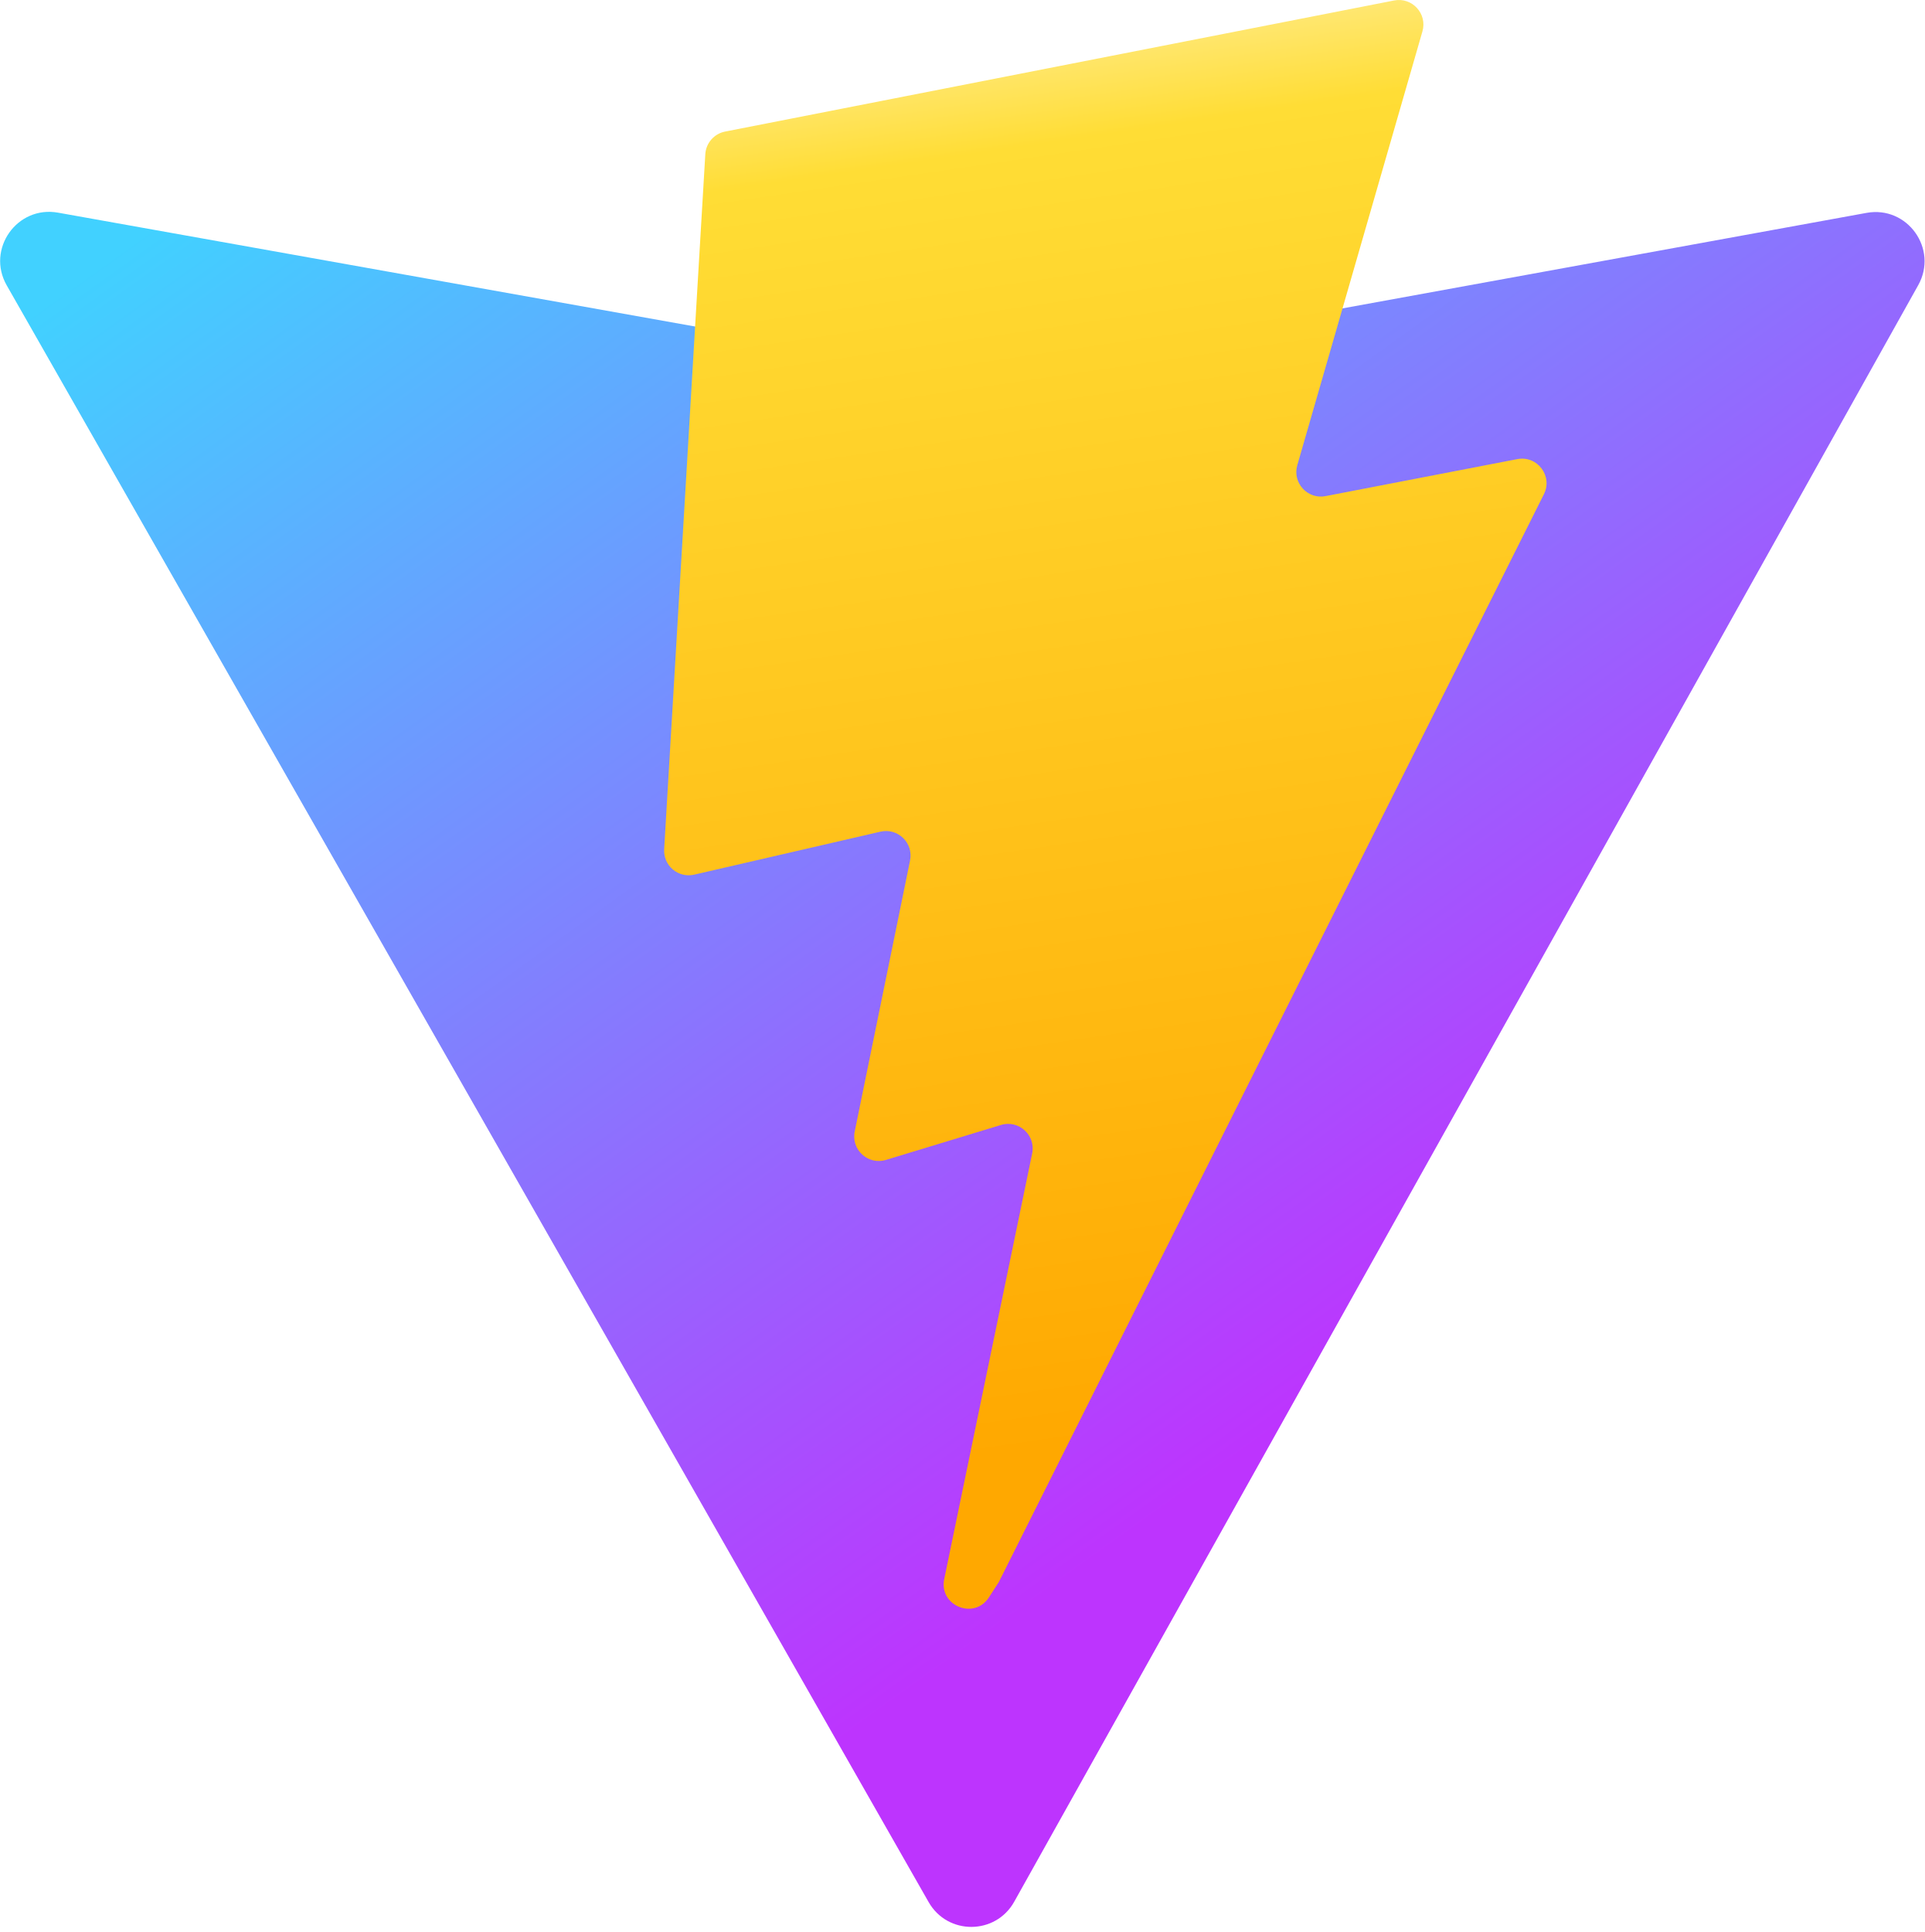
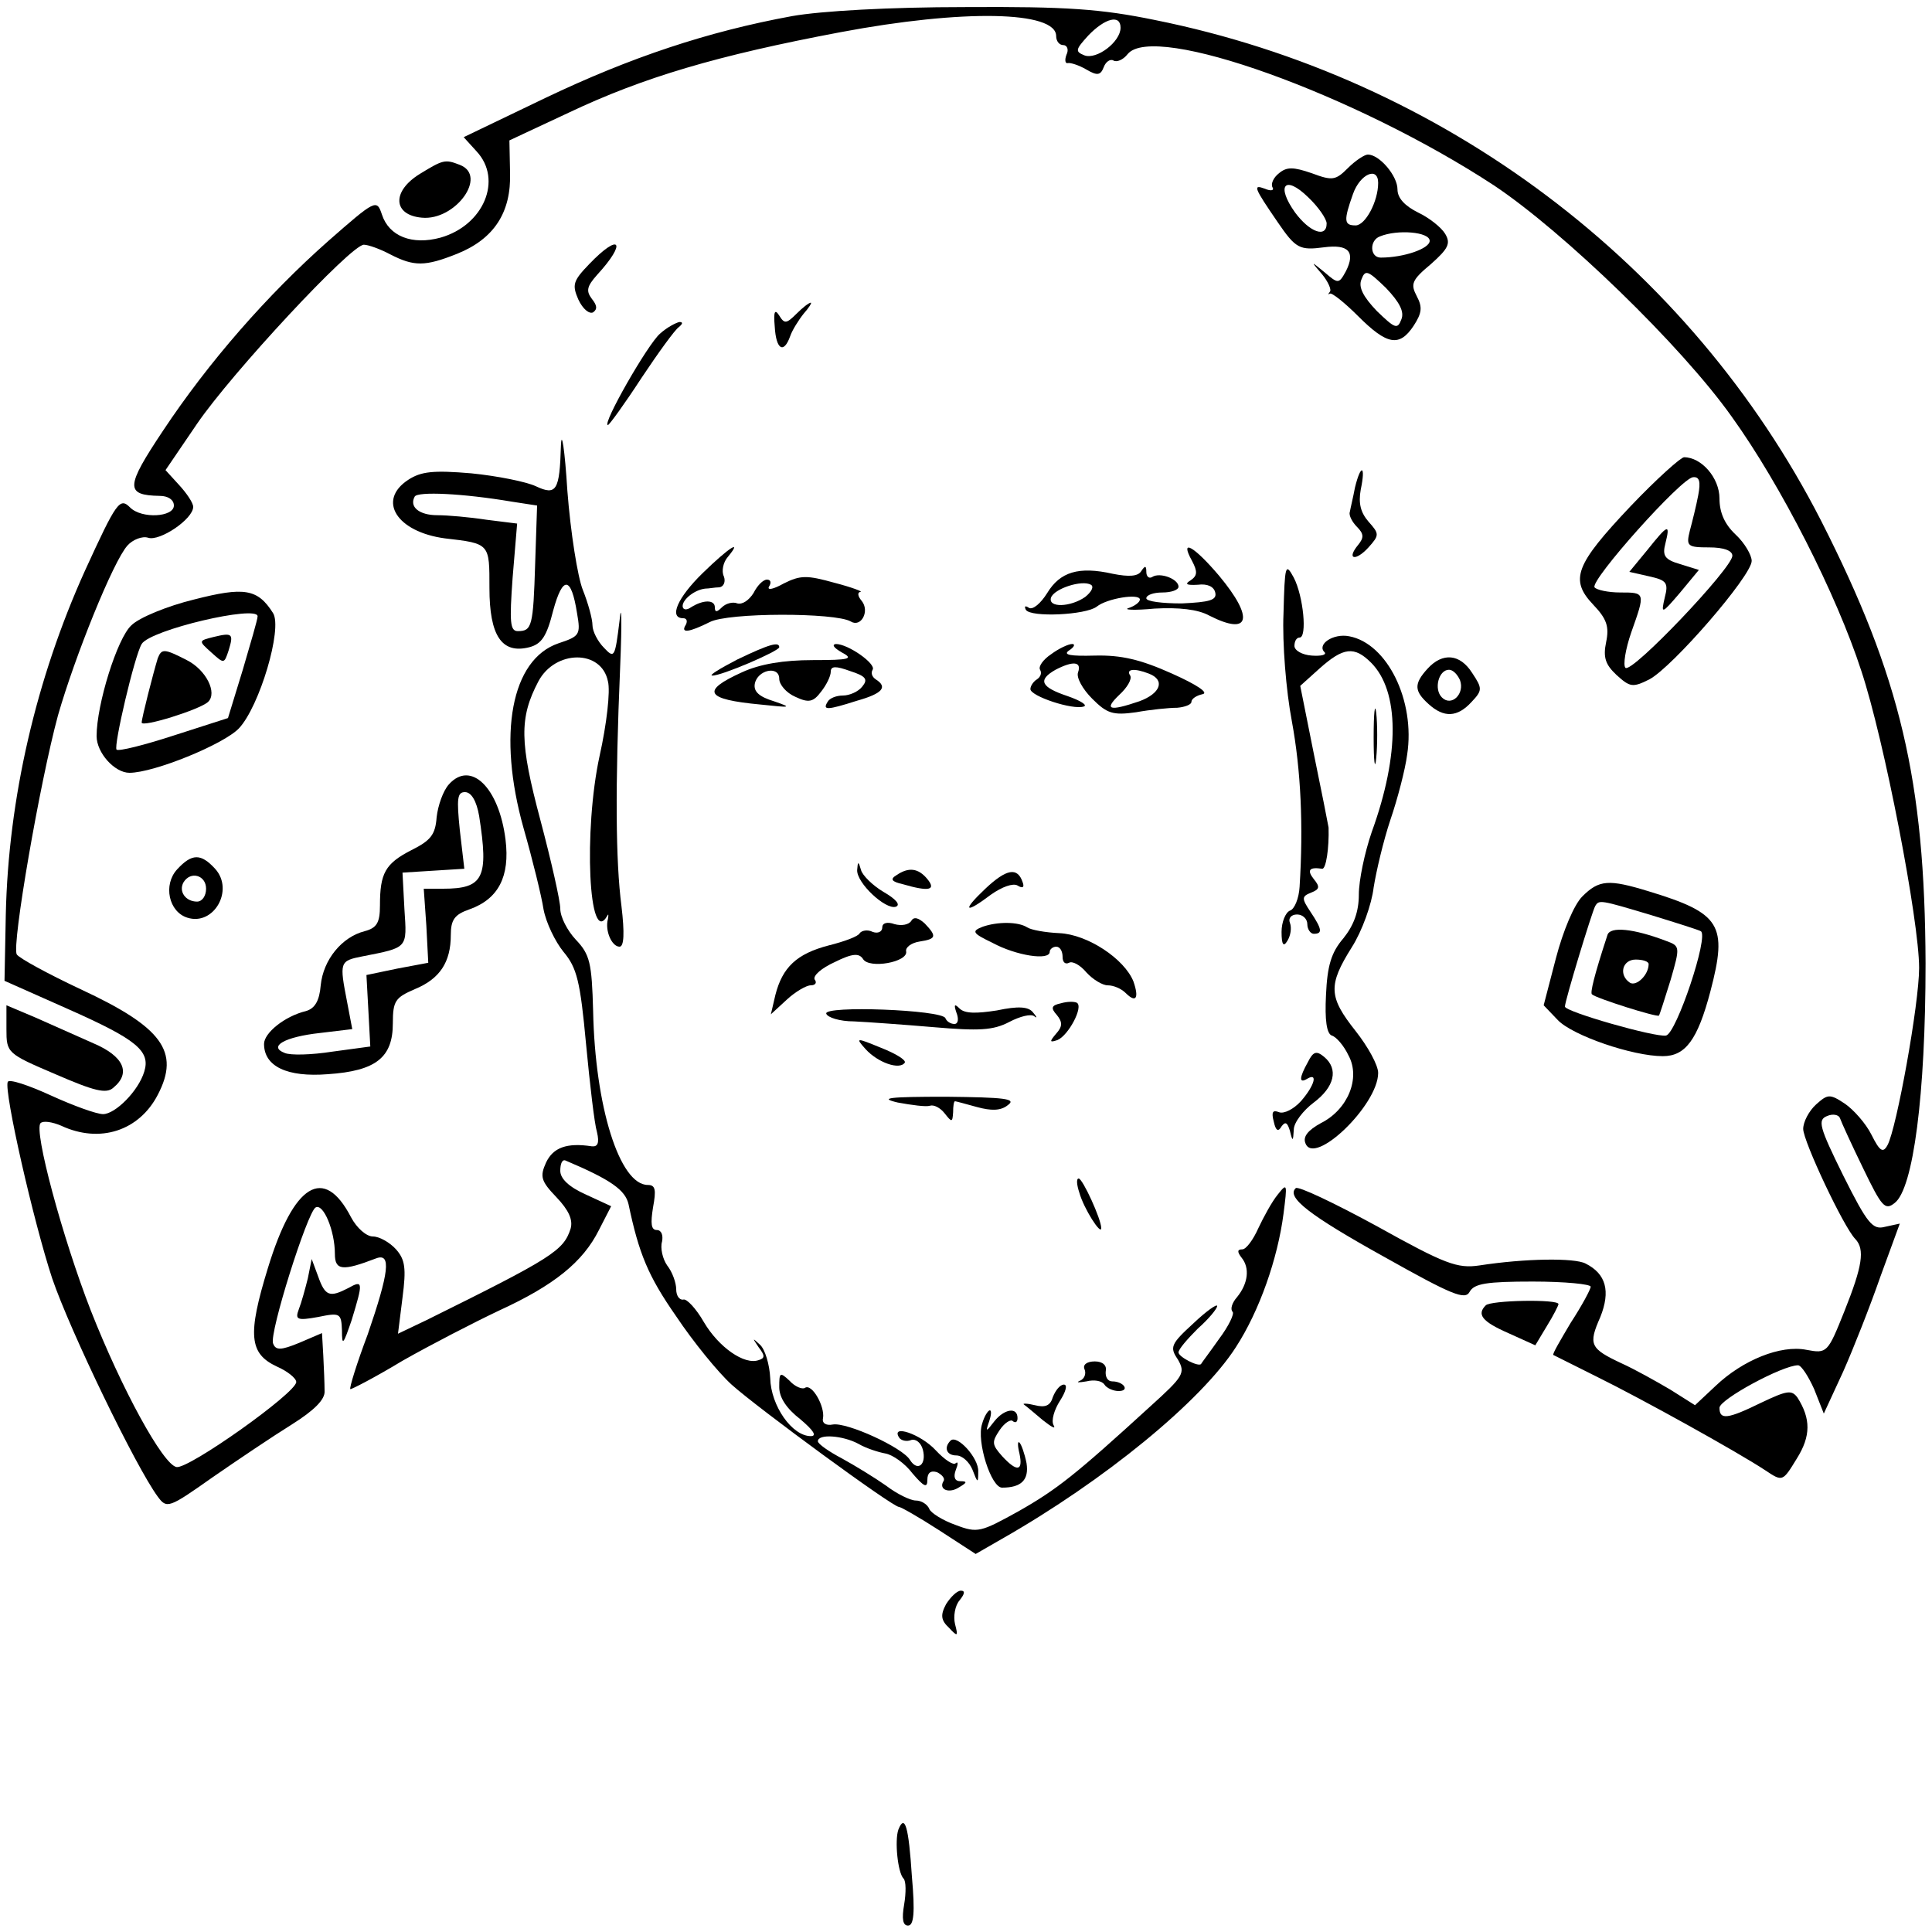
- <svg xmlns="http://www.w3.org/2000/svg" aria-hidden="true" role="img" class="iconify iconify--logos" width="31.88" height="32" preserveAspectRatio="xMidYMid meet" viewBox="0 0 256 257">
-   <defs>
-     <linearGradient id="IconifyId1813088fe1fbc01fb466" x1="-.828%" x2="57.636%" y1="7.652%" y2="78.411%">
-       <stop offset="0%" stop-color="#41D1FF" />
-       <stop offset="100%" stop-color="#BD34FE" />
-     </linearGradient>
-     <linearGradient id="IconifyId1813088fe1fbc01fb467" x1="43.376%" x2="50.316%" y1="2.242%" y2="89.03%">
-       <stop offset="0%" stop-color="#FFEA83" />
-       <stop offset="8.333%" stop-color="#FFDD35" />
-       <stop offset="100%" stop-color="#FFA800" />
-     </linearGradient>
-   </defs>
-   <path fill="url(#IconifyId1813088fe1fbc01fb466)" d="M255.153 37.938L134.897 252.976c-2.483 4.44-8.862 4.466-11.382.048L.875 37.958c-2.746-4.814 1.371-10.646 6.827-9.67l120.385 21.517a6.537 6.537 0 0 0 2.322-.004l117.867-21.483c5.438-.991 9.574 4.796 6.877 9.62Z" />
-   <path fill="url(#IconifyId1813088fe1fbc01fb467)" d="M185.432.063L96.44 17.501a3.268 3.268 0 0 0-2.634 3.014l-5.474 92.456a3.268 3.268 0 0 0 3.997 3.378l24.777-5.718c2.318-.535 4.413 1.507 3.936 3.838l-7.361 36.047c-.495 2.426 1.782 4.5 4.151 3.78l15.304-4.649c2.372-.72 4.652 1.36 4.15 3.788l-11.698 56.621c-.732 3.542 3.979 5.473 5.943 2.437l1.313-2.028l72.516-144.72c1.215-2.423-.88-5.186-3.54-4.672l-25.505 4.922c-2.396.462-4.435-1.77-3.759-4.114l16.646-57.705c.677-2.35-1.37-4.583-3.769-4.113Z" />
+ <svg xmlns="http://www.w3.org/2000/svg" version="1.0" width="300pt" height="300pt" viewBox="0 0 300 300" preserveAspectRatio="xMidYMid meet">
+   <g transform="translate(0,300) scale(0.1,-0.1)" fill="#000000" stroke="none">
+     <path d="M1230 2975 c-131 -24 -251 -64 -383 -127 l-127 -61 20 -22 c41 -44 11 -115 -56 -134 -44 -12 -80 2 -91 36 -8 24 -10 23 -83 -41 -95 -84 -186 -188 -257 -295 -58 -87 -59 -100 -5 -101 13 0 22 -6 22 -15 0 -18 -50 -21 -68 -3 -16 16 -21 9 -70 -98 -76 -168 -119 -354 -123 -534 l-2 -103 99 -44 c106 -47 128 -65 118 -97 -9 -30 -45 -66 -64 -66 -10 0 -46 13 -81 29 -35 16 -65 26 -67 21 -6 -15 40 -217 69 -305 28 -82 130 -293 164 -339 14 -19 17 -18 85 30 39 27 94 64 123 82 35 22 52 39 51 52 0 11 -1 36 -2 55 l-2 35 -35 -15 c-29 -12 -37 -12 -41 -1 -6 16 53 203 66 211 12 7 30 -36 30 -72 0 -26 12 -27 64 -7 24 9 20 -22 -13 -118 -17 -45 -29 -84 -27 -85 1 -1 38 18 81 44 44 25 112 60 150 78 85 39 130 75 155 125 l19 37 -39 18 c-27 12 -40 25 -40 37 0 11 3 18 8 16 71 -30 93 -46 98 -68 16 -76 30 -111 74 -174 26 -39 65 -87 86 -106 40 -36 250 -190 260 -190 3 0 31 -16 62 -36 l57 -37 40 23 c160 91 310 214 364 298 37 57 65 138 74 207 6 47 6 49 -9 30 -9 -11 -22 -35 -30 -52 -8 -18 -19 -33 -25 -33 -8 0 -8 -4 -1 -13 13 -16 10 -40 -7 -61 -8 -9 -11 -19 -7 -23 3 -3 -6 -22 -21 -42 -14 -20 -27 -37 -28 -39 -4 -5 -35 11 -35 18 0 5 14 21 30 37 17 15 30 31 30 35 0 4 -17 -8 -37 -27 -35 -32 -37 -37 -24 -56 12 -21 9 -26 -43 -73 -116 -106 -145 -129 -205 -163 -58 -32 -63 -34 -97 -21 -20 7 -39 19 -41 25 -3 7 -12 13 -21 13 -8 0 -29 10 -46 23 -17 12 -48 31 -68 42 -21 11 -38 23 -38 27 0 12 39 9 63 -4 12 -7 31 -13 42 -15 11 -2 30 -15 42 -31 18 -21 23 -23 23 -10 0 11 5 15 15 12 8 -4 13 -10 10 -14 -8 -13 9 -20 25 -9 12 7 12 9 1 9 -8 0 -11 6 -7 17 4 10 4 14 0 11 -3 -4 -17 5 -31 20 -23 25 -70 41 -57 20 3 -5 12 -7 19 -4 7 2 15 -4 18 -15 6 -23 -8 -35 -20 -16 -11 19 -98 59 -120 55 -10 -2 -17 2 -15 10 3 18 -17 54 -28 47 -4 -3 -16 2 -24 11 -15 14 -16 13 -16 -10 0 -16 11 -33 33 -50 20 -17 26 -26 16 -26 -29 0 -62 47 -63 90 -1 21 -8 45 -16 52 -12 11 -12 11 -2 -4 10 -13 10 -17 0 -20 -22 -8 -62 20 -85 59 -12 21 -27 37 -32 35 -6 -1 -11 6 -11 16 0 10 -6 27 -14 37 -7 10 -11 27 -8 37 2 10 -1 18 -8 18 -9 0 -10 10 -6 35 5 27 4 35 -8 35 -44 0 -82 122 -85 270 -2 75 -5 88 -27 111 -13 14 -24 35 -24 48 0 12 -14 74 -31 138 -32 120 -33 158 -3 215 26 49 98 50 108 0 4 -15 -2 -67 -13 -116 -25 -115 -17 -299 12 -248 2 4 2 1 1 -5 -5 -18 6 -43 18 -43 7 0 8 21 3 63 -9 70 -10 183 -2 372 3 72 2 103 -1 71 -7 -57 -8 -59 -24 -42 -10 10 -18 26 -18 35 0 10 -7 35 -15 55 -8 20 -19 89 -24 154 -4 64 -9 96 -10 70 -2 -70 -7 -78 -39 -63 -15 7 -60 16 -100 20 -59 5 -78 3 -98 -10 -49 -32 -18 -81 57 -91 70 -8 69 -8 69 -77 0 -74 19 -103 62 -92 19 5 27 17 37 57 15 55 28 53 37 -4 6 -34 4 -36 -29 -47 -73 -25 -95 -141 -54 -287 14 -49 28 -106 31 -126 4 -21 18 -50 31 -66 21 -25 26 -46 35 -143 6 -63 13 -124 17 -137 4 -17 1 -23 -8 -22 -39 6 -60 -2 -71 -25 -10 -22 -8 -29 16 -54 19 -20 26 -35 22 -49 -11 -34 -28 -45 -224 -142 l-44 -21 7 56 c6 46 4 59 -10 75 -10 11 -26 20 -36 20 -10 0 -25 13 -34 30 -42 81 -89 52 -129 -79 -32 -104 -29 -133 14 -153 16 -7 30 -18 30 -24 0 -17 -168 -136 -186 -132 -21 4 -85 121 -133 243 -44 113 -89 280 -78 291 4 4 18 2 32 -4 60 -28 121 -8 150 48 35 67 7 105 -120 164 -51 24 -95 48 -99 54 -8 14 36 268 64 371 26 91 86 240 108 264 8 9 23 15 32 12 18 -6 70 29 70 48 0 6 -10 21 -22 34 l-21 23 49 72 c54 79 239 278 259 278 7 0 26 -7 41 -15 37 -19 54 -19 104 1 57 23 84 64 82 126 l-1 50 92 43 c116 55 231 89 422 125 191 36 335 33 335 -6 0 -8 5 -14 11 -14 6 0 9 -7 5 -15 -3 -8 -2 -14 2 -13 4 1 17 -3 29 -10 17 -10 22 -9 27 4 3 8 10 13 15 10 5 -3 15 1 22 10 41 50 354 -63 569 -204 108 -72 291 -249 369 -359 77 -107 163 -277 201 -394 36 -108 90 -389 90 -462 0 -56 -35 -249 -49 -275 -7 -13 -12 -10 -25 16 -9 18 -28 39 -41 48 -24 16 -27 15 -45 -1 -11 -10 -20 -27 -20 -38 0 -19 63 -153 81 -171 15 -16 11 -42 -17 -112 -26 -65 -27 -66 -59 -60 -40 8 -99 -16 -141 -56 l-32 -30 -38 24 c-22 13 -56 32 -76 41 -49 23 -52 29 -33 72 16 40 9 67 -23 83 -17 9 -94 8 -165 -3 -34 -5 -53 2 -159 61 -66 36 -123 63 -126 59 -15 -14 21 -42 138 -107 105 -59 125 -67 132 -54 7 13 27 16 98 16 50 0 90 -4 90 -8 0 -4 -14 -30 -31 -56 -16 -27 -29 -49 -27 -50 2 -1 32 -16 68 -34 69 -34 217 -116 261 -145 27 -18 27 -18 49 18 22 35 22 62 1 95 -9 12 -16 11 -56 -8 -53 -26 -65 -27 -65 -8 0 13 98 66 122 66 5 0 16 -17 25 -37 l15 -38 30 65 c16 36 42 102 58 148 l30 82 -23 -5 c-19 -5 -27 4 -65 80 -37 75 -40 86 -25 92 9 4 18 2 20 -3 2 -6 18 -41 36 -78 29 -60 34 -66 49 -54 29 22 48 168 48 372 -1 284 -39 445 -162 687 -204 399 -587 688 -1035 778 -83 17 -136 21 -295 20 -116 0 -223 -6 -268 -14z m510 -18 c0 -22 -37 -50 -56 -43 -15 6 -14 9 6 31 26 27 50 33 50 12z m-945 -736 l39 -6 -3 -90 c-3 -98 -5 -105 -27 -105 -12 0 -13 14 -8 83 l7 84 -48 6 c-26 4 -60 7 -76 7 -28 0 -44 13 -35 29 5 8 74 5 151 -8z" />
+     <path d="M2093 2739 c-19 -19 -24 -20 -56 -8 -29 10 -39 10 -51 0 -9 -7 -13 -17 -10 -22 3 -5 -3 -6 -12 -2 -19 7 -17 2 20 -52 28 -41 34 -44 72 -39 38 5 49 -7 34 -37 -11 -20 -12 -20 -33 -2 -22 18 -22 18 -4 -3 9 -11 15 -24 12 -27 -3 -4 -3 -5 0 -3 3 2 23 -14 44 -35 45 -45 64 -48 86 -15 13 20 14 29 5 46 -10 19 -8 25 22 50 27 24 31 32 22 47 -6 10 -25 25 -42 33 -20 10 -32 22 -32 36 0 21 -28 54 -46 54 -5 0 -19 -9 -31 -21z m47 -23 c0 -29 -20 -66 -35 -66 -18 0 -19 7 -4 49 11 31 39 43 39 17z m-80 -63 c0 -23 -26 -14 -49 17 -30 42 -16 59 20 24 16 -15 29 -34 29 -41z m160 -27 c0 -12 -40 -26 -76 -26 -17 0 -18 27 -1 33 27 11 77 7 77 -7z m-44 -122 c-6 -16 -10 -14 -38 13 -21 22 -29 37 -24 49 6 16 10 14 38 -13 21 -22 29 -37 24 -49z" />
+     <path d="M652 2730 c-44 -27 -42 -64 3 -68 52 -5 103 65 59 82 -23 9 -26 8 -62 -14z" />
+     <path d="M915 2590 c-25 -26 -27 -32 -17 -55 7 -15 17 -23 23 -20 7 5 6 11 -2 21 -9 12 -8 19 8 37 47 51 36 67 -12 17z" />
+     <path d="M1237 2513 c-16 -16 -19 -16 -27 -3 -7 11 -9 6 -7 -17 2 -36 14 -43 24 -15 3 9 13 25 21 35 8 9 13 17 11 17 -3 0 -13 -8 -22 -17z" />
+     <path d="M1025 2482 c-19 -16 -91 -142 -81 -142 2 0 26 33 52 73 26 39 52 75 58 79 6 5 7 8 1 8 -5 -1 -19 -8 -30 -18z" />
+     <path d="M2532 2214 c-86 -91 -95 -114 -58 -153 21 -22 25 -34 20 -58 -5 -24 -1 -35 16 -51 21 -19 25 -20 51 -7 36 19 159 161 159 184 0 9 -11 28 -25 41 -17 16 -25 34 -25 56 0 32 -28 64 -55 64 -5 0 -43 -34 -83 -76z m105 17 c-3 -16 -9 -40 -13 -55 -6 -24 -4 -26 30 -26 23 0 36 -5 36 -13 0 -19 -156 -183 -166 -174 -4 4 0 29 9 55 22 62 22 62 -17 62 -19 0 -37 4 -40 8 -7 11 135 170 153 171 10 1 12 -7 8 -28z" />
+     <path d="M2558 2146 l-28 -34 31 -7 c27 -6 30 -10 24 -33 -6 -26 -5 -26 24 8 l29 35 -29 9 c-24 7 -28 13 -23 32 8 32 4 30 -28 -10z" />
+     <path d="M2104 2243 c-3 -16 -7 -32 -8 -38 -2 -5 4 -16 11 -23 11 -11 11 -17 2 -28 -19 -23 -4 -26 16 -4 17 19 17 21 0 40 -12 14 -16 28 -12 50 8 38 0 40 -9 3z" />
+     <path d="M1091 2110 c-39 -38 -53 -70 -30 -70 5 0 7 -4 4 -10 -9 -14 5 -12 37 4 28 15 195 15 219 1 16 -10 30 16 17 32 -6 7 -7 13 -2 14 5 0 -13 7 -40 14 -43 12 -53 12 -79 -1 -16 -9 -26 -11 -23 -5 4 6 3 11 -3 11 -6 0 -15 -9 -21 -21 -7 -11 -17 -18 -25 -16 -7 3 -18 0 -24 -6 -8 -8 -11 -8 -11 0 0 12 -18 12 -37 0 -7 -5 -13 -4 -13 2 0 10 18 25 35 27 6 0 15 2 22 2 7 1 10 9 7 17 -4 8 -1 22 6 30 24 29 2 15 -39 -25z" />
+     <path d="M1851 2129 c9 -17 8 -23 -2 -30 -10 -6 -7 -8 11 -7 15 2 25 -3 27 -12 3 -12 -9 -15 -52 -17 -30 0 -55 3 -55 8 0 5 11 9 25 9 14 0 25 4 25 9 0 12 -29 23 -41 15 -5 -3 -9 1 -9 8 0 10 -2 10 -8 1 -5 -8 -19 -9 -44 -4 -53 12 -82 3 -102 -30 -10 -16 -22 -26 -28 -23 -6 4 -8 3 -5 -3 8 -12 93 -8 110 5 16 13 67 21 67 11 0 -4 -8 -10 -17 -13 -10 -3 8 -4 40 -1 37 2 67 -1 85 -11 63 -32 70 -4 15 62 -39 46 -62 59 -42 23z m-166 -56 c-23 -16 -58 -17 -53 -1 5 14 48 28 62 20 5 -3 1 -11 -9 -19z" />
+     <path d="M1993 2047 c-2 -45 4 -120 13 -167 14 -76 18 -162 12 -257 -1 -18 -8 -35 -15 -37 -7 -3 -13 -18 -13 -33 0 -20 3 -24 9 -14 5 8 7 20 4 28 -3 7 2 13 11 13 9 0 16 -7 16 -15 0 -8 5 -15 10 -15 14 0 13 7 -5 34 -14 21 -14 24 1 30 13 5 14 9 4 21 -11 14 -7 19 13 16 6 -1 11 32 10 64 -1 6 -11 57 -23 115 l-21 105 30 27 c37 33 54 35 80 9 44 -44 45 -142 1 -263 -11 -32 -20 -75 -20 -97 0 -27 -8 -48 -24 -68 -19 -22 -25 -43 -27 -88 -2 -39 1 -60 9 -63 7 -2 19 -16 26 -31 19 -35 -1 -84 -43 -105 -20 -11 -28 -21 -24 -31 13 -37 113 59 113 109 0 12 -16 41 -35 65 -42 53 -43 71 -6 130 16 25 31 67 34 93 4 25 15 72 26 105 11 32 23 78 26 101 13 84 -31 173 -90 184 -25 5 -51 -13 -38 -25 3 -4 -6 -6 -20 -5 -15 1 -27 8 -27 15 0 7 3 13 8 13 12 0 6 64 -9 93 -13 24 -14 20 -16 -56z" />
+     <path d="M301 2069 c-41 -10 -85 -28 -97 -40 -22 -20 -54 -123 -54 -172 0 -26 28 -57 51 -57 38 0 146 44 170 69 32 34 68 155 53 179 -24 38 -45 41 -123 21z m99 -26 c0 -5 -11 -42 -23 -83 l-23 -75 -84 -27 c-46 -15 -86 -25 -89 -22 -5 5 28 146 39 164 13 22 180 61 180 43z" />
+     <path d="M332 2011 c-24 -6 -24 -6 -4 -24 20 -18 20 -18 27 3 8 26 6 28 -23 21z" />
+     <path d="M245 1978 c-7 -23 -25 -93 -25 -100 0 -8 90 20 103 32 15 14 -3 50 -33 65 -35 18 -39 18 -45 3z" />
+     <path d="M1145 1976 c-27 -14 -45 -25 -39 -25 13 -1 104 38 104 44 0 9 -15 5 -65 -19z" />
+     <path d="M1307 1987 c19 -10 13 -12 -45 -12 -45 0 -82 -6 -110 -19 -64 -29 -57 -42 29 -50 47 -5 50 -5 21 5 -23 7 -32 15 -30 27 4 22 38 29 38 8 0 -9 11 -22 25 -28 21 -10 28 -8 40 8 8 10 15 24 15 31 0 9 8 9 30 1 25 -8 28 -13 19 -24 -6 -8 -20 -14 -30 -14 -10 0 -21 -4 -24 -10 -8 -13 -1 -13 46 2 39 11 48 21 29 33 -6 4 -8 10 -5 15 6 9 -38 40 -57 40 -7 -1 -3 -6 9 -13z" />
+     <path d="M1632 1984 c-12 -8 -20 -19 -17 -24 3 -5 1 -11 -5 -15 -5 -3 -10 -10 -10 -15 0 -11 66 -33 83 -27 6 2 -5 9 -25 16 -42 14 -47 25 -19 41 27 14 41 13 35 -4 -3 -8 7 -26 22 -41 23 -23 32 -26 68 -21 22 4 51 7 64 7 12 1 22 5 22 9 0 5 8 10 17 12 11 2 -9 15 -47 32 -49 22 -79 29 -120 28 -38 -1 -50 1 -40 8 8 5 10 10 5 10 -6 0 -21 -7 -33 -16z m152 -30 c26 -10 18 -31 -15 -43 -47 -16 -55 -13 -31 10 12 11 20 24 17 30 -7 10 6 12 29 3z" />
+     <path d="M2217 1962 c-22 -24 -21 -35 1 -55 24 -22 45 -21 67 3 17 18 17 21 1 45 -19 30 -46 32 -69 7z m50 -18 c8 -21 -13 -42 -28 -27 -13 13 -5 43 11 43 6 0 13 -7 17 -16z" />
+     <path d="M2133 1855 c0 -38 2 -53 4 -32 2 20 2 52 0 70 -2 17 -4 1 -4 -38z" />
+     <path d="M697 1782 c-9 -10 -17 -33 -19 -51 -2 -27 -9 -36 -39 -51 -41 -21 -49 -36 -49 -86 0 -27 -5 -35 -24 -40 -35 -9 -64 -44 -68 -84 -2 -24 -9 -36 -23 -40 -33 -8 -65 -34 -65 -51 0 -35 36 -52 99 -47 75 5 101 26 101 79 0 35 4 40 34 53 39 16 56 42 56 84 0 24 6 32 29 40 45 16 63 51 56 108 -10 81 -54 124 -88 86z m47 -49 c15 -96 7 -113 -56 -113 l-30 0 4 -57 3 -58 -48 -9 -48 -10 3 -55 3 -56 -59 -8 c-32 -5 -65 -6 -74 -2 -26 10 0 25 55 31 l50 6 -8 42 c-12 62 -12 64 24 71 71 14 69 12 65 73 l-3 57 48 3 48 3 -7 60 c-5 49 -4 59 8 59 10 0 18 -14 22 -37z" />
+     <path d="M275 1650 c-22 -24 -13 -66 16 -75 41 -13 73 43 43 76 -22 24 -36 24 -59 -1z m45 -30 c0 -11 -6 -20 -14 -20 -18 0 -29 16 -21 30 11 18 35 11 35 -10z" />
+     <path d="M1331 1649 c-1 -20 44 -62 60 -57 8 3 0 12 -19 23 -17 10 -33 26 -35 34 -4 14 -5 14 -6 0z" />
+     <path d="M1392 1641 c-10 -6 -8 -10 10 -14 41 -12 52 -9 38 8 -14 17 -29 19 -48 6z" />
+     <path d="M1530 1620 c-37 -35 -32 -40 9 -9 17 12 34 18 41 14 8 -5 11 -3 8 5 -8 24 -25 21 -58 -10z" />
+     <path d="M2457 1608 c-13 -13 -30 -54 -41 -96 l-19 -73 22 -23 c23 -24 116 -56 163 -56 35 0 54 25 74 101 27 103 16 121 -96 155 -62 19 -77 18 -103 -8z m107 -29 c39 -12 74 -23 77 -25 13 -7 -38 -159 -54 -162 -17 -3 -157 37 -157 45 0 9 42 147 47 156 6 10 7 10 87 -14z" />
+     <path d="M2496 1548 c-21 -64 -27 -90 -24 -92 6 -6 101 -36 104 -33 1 1 9 26 18 55 15 52 15 53 -7 61 -50 19 -87 23 -91 9z m64 -45 c0 -17 -19 -35 -29 -29 -18 12 -12 36 9 36 11 0 20 -3 20 -7z" />
+     <path d="M1415 1570 c-4 -6 -15 -8 -26 -5 -11 4 -19 2 -19 -5 0 -7 -7 -10 -15 -7 -8 4 -17 2 -20 -2 -2 -5 -24 -13 -48 -19 -50 -13 -72 -34 -83 -77 l-7 -30 25 23 c13 12 30 22 37 22 7 0 10 4 6 9 -3 6 11 18 31 27 28 14 38 14 44 5 9 -16 71 -5 67 12 -1 6 8 13 21 15 26 4 27 8 8 28 -10 9 -17 11 -21 4z" />
+     <path d="M1526 1561 c-18 -7 -16 -10 15 -25 37 -20 89 -28 89 -14 0 4 5 8 10 8 6 0 10 -7 10 -16 0 -8 4 -12 10 -9 5 3 17 -3 27 -15 10 -11 25 -20 33 -20 9 0 21 -5 28 -12 16 -16 21 -8 12 18 -14 35 -71 73 -115 75 -22 1 -44 5 -50 9 -14 9 -46 9 -69 1z" />
+     <path d="M1647 1442 c-14 -3 -16 -7 -6 -18 9 -11 9 -18 -1 -29 -11 -13 -10 -14 2 -10 17 7 41 52 30 58 -4 2 -15 2 -25 -1z" />
+     <path d="M10 1402 c0 -37 1 -38 76 -70 60 -26 79 -31 90 -21 28 23 16 49 -31 69 -25 11 -65 29 -90 40 l-45 19 0 -37z" />
+     <path d="M1283 1426 c2 -6 21 -12 43 -12 21 -1 77 -5 124 -9 70 -6 92 -5 117 8 17 9 34 13 39 9 5 -4 4 -1 -2 6 -7 9 -23 10 -56 3 -32 -5 -50 -5 -58 3 -8 8 -9 6 -5 -6 4 -10 3 -18 -3 -18 -6 0 -12 4 -14 9 -5 13 -189 20 -185 7z" />
+     <path d="M1344 1371 c19 -21 53 -33 61 -21 2 4 -14 14 -37 23 -39 16 -40 16 -24 -2z" />
+     <path d="M2031 1351 c-14 -25 -14 -34 -1 -26 17 10 11 -11 -10 -35 -11 -12 -26 -20 -34 -17 -10 4 -12 0 -8 -15 3 -14 7 -16 12 -7 6 8 9 6 13 -7 4 -17 5 -17 6 2 0 11 15 30 31 42 32 24 39 52 16 71 -12 10 -17 8 -25 -8z" />
+     <path d="M1394 1288 c22 -4 44 -7 50 -5 6 2 16 -3 23 -12 11 -14 12 -14 13 2 0 9 1 17 3 17 1 0 16 -4 34 -9 22 -6 37 -6 48 3 14 10 -5 12 -96 13 -89 0 -105 -2 -75 -9z" />
+     <path d="M1676 1148 c7 -25 34 -67 34 -55 0 14 -29 77 -35 77 -4 0 -3 -10 1 -22z" />
+     <path d="M478 1015 c-4 -16 -10 -38 -14 -48 -6 -16 -3 -18 30 -12 34 7 36 6 37 -21 0 -25 2 -22 15 16 18 59 18 63 -5 50 -29 -15 -36 -13 -47 18 l-10 27 -6 -30z" />
+     <path d="M2307 973 c-14 -14 -6 -25 35 -43 l42 -19 18 30 c10 16 18 32 18 34 0 8 -106 6 -113 -2z" />
+     <path d="M1684 874 c3 -7 0 -15 -7 -18 -7 -3 -2 -3 10 -1 12 3 24 1 28 -5 3 -5 13 -10 22 -10 18 0 8 15 -10 15 -7 0 -11 7 -10 16 2 9 -5 15 -17 15 -12 0 -19 -5 -16 -12z" />
+     <path d="M1635 831 c-4 -14 -12 -17 -28 -13 -12 3 -20 3 -17 1 3 -2 16 -13 29 -24 14 -11 21 -15 17 -8 -4 7 1 24 10 38 9 14 12 25 6 25 -6 0 -13 -9 -17 -19z" />
+     <path d="M1525 789 c-9 -27 14 -99 31 -99 30 0 42 12 38 38 -3 15 -8 29 -11 32 -3 3 -3 -5 0 -17 6 -28 -4 -29 -27 -4 -16 18 -16 22 -4 40 8 12 18 18 21 14 4 -3 7 -1 7 5 0 18 -21 14 -36 -5 -13 -17 -14 -17 -8 0 3 9 4 17 1 17 -3 0 -9 -10 -12 -21z" />
+     <path d="M1476 763 c-11 -11 -6 -23 9 -23 9 0 20 -10 25 -22 8 -21 9 -22 9 -3 1 21 -33 58 -43 48z" />
+     <path d="M1469 509 c-9 -17 -8 -25 5 -37 13 -14 14 -13 9 6 -3 12 0 29 7 37 8 10 9 15 2 15 -6 0 -16 -10 -23 -21z" />
+     <path d="M1395 159 c-6 -17 -1 -67 8 -76 4 -4 4 -22 1 -40 -4 -23 -2 -33 6 -33 9 0 11 20 6 76 -5 78 -11 98 -21 73z" />
+   </g>
</svg>
